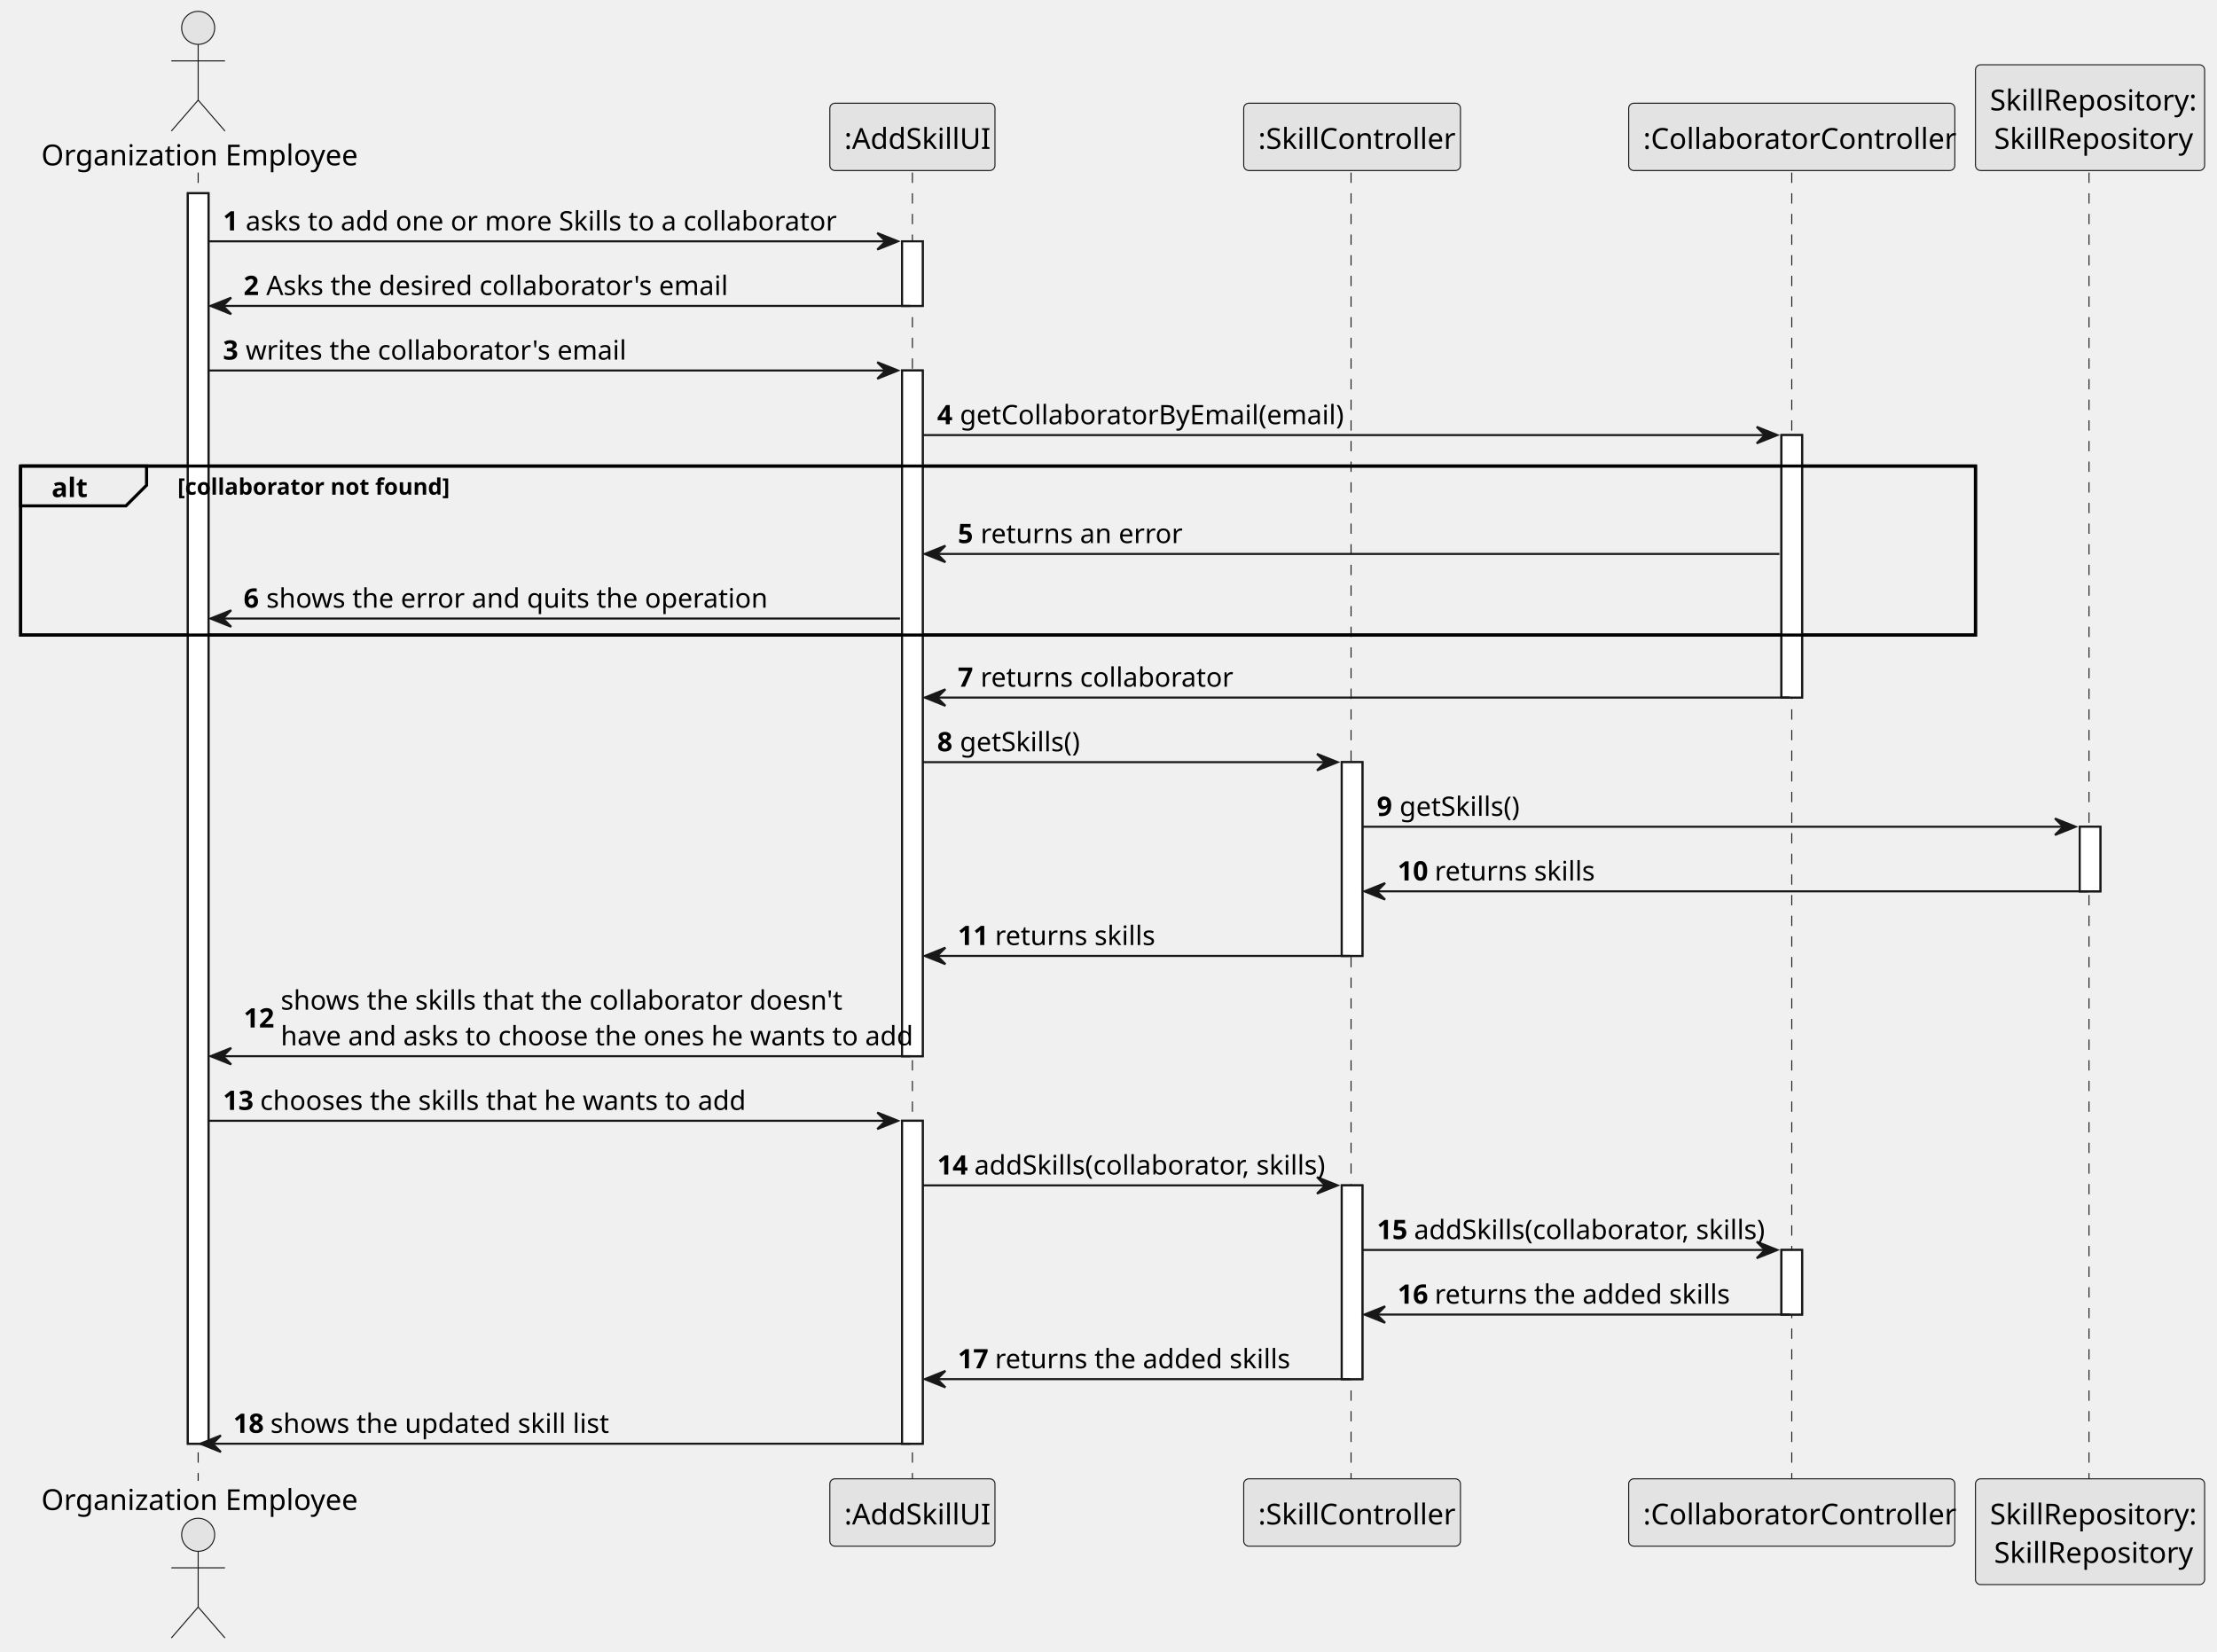
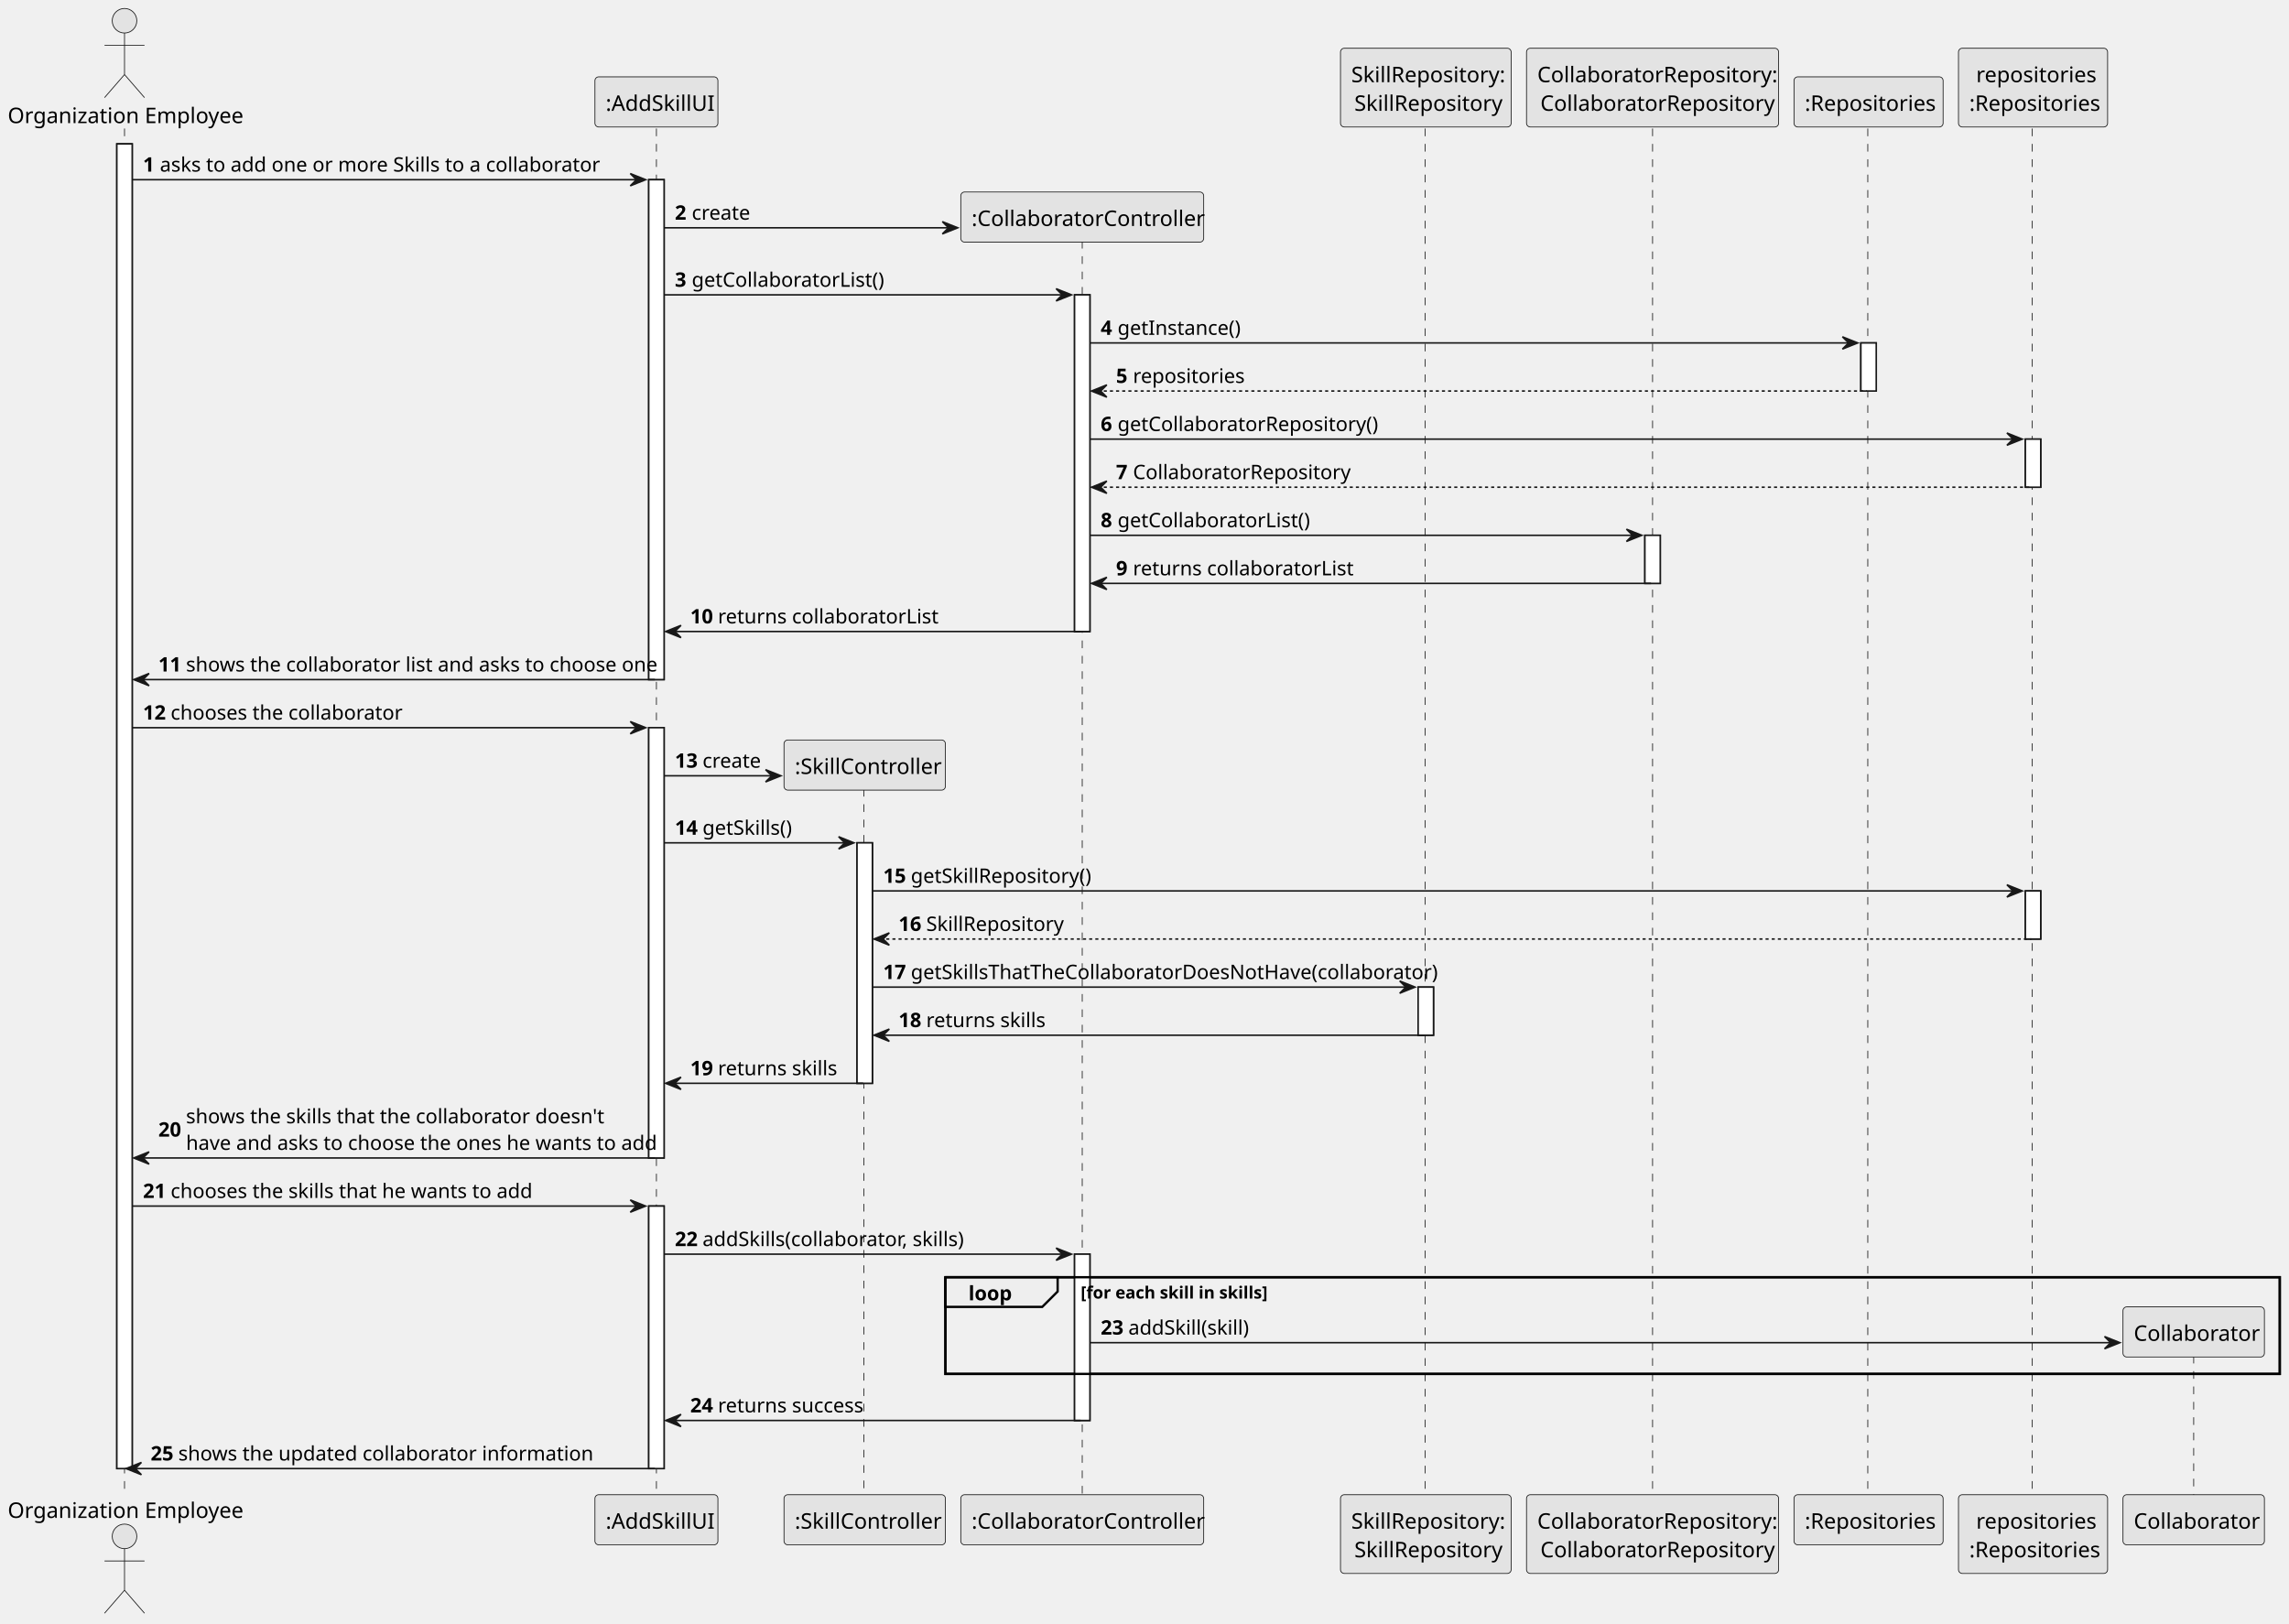
- <svg xmlns="http://www.w3.org/2000/svg" contentStyleType="text/css" height="800px" preserveAspectRatio="none" style="width:1074px;height:800px;background:#FFFFFF;" version="1.1" viewBox="0 0 1074 800" width="1074px" zoomAndPan="magnify">
+ <svg xmlns="http://www.w3.org/2000/svg" contentStyleType="text/css" height="1056px" preserveAspectRatio="none" style="width:1489px;height:1056px;background:#FFFFFF;" version="1.1" viewBox="0 0 1489 1056" width="1489px" zoomAndPan="magnify">
  <defs />
  <g>
-     <rect fill="#FFFFFF" height="605.82" style="stroke:#181818;stroke-width:1.0;" width="10" x="91" y="93.621" />
-     <rect fill="#FFFFFF" height="31.291" style="stroke:#181818;stroke-width:1.0;" width="10" x="437" y="116.912" />
-     <rect fill="#FFFFFF" height="332.201" style="stroke:#181818;stroke-width:1.0;" width="10" x="437" y="179.494" />
-     <rect fill="#FFFFFF" height="156.455" style="stroke:#181818;stroke-width:1.0;" width="10" x="437" y="542.986" />
-     <rect fill="#FFFFFF" height="93.873" style="stroke:#181818;stroke-width:1.0;" width="10" x="650" y="369.24" />
-     <rect fill="#FFFFFF" height="93.873" style="stroke:#181818;stroke-width:1.0;" width="10" x="650" y="574.277" />
-     <rect fill="#FFFFFF" height="127.164" style="stroke:#181818;stroke-width:1.0;" width="10" x="863" y="210.785" />
-     <rect fill="#FFFFFF" height="31.291" style="stroke:#181818;stroke-width:1.0;" width="10" x="863" y="605.568" />
-     <rect fill="#FFFFFF" height="31.291" style="stroke:#181818;stroke-width:1.0;" width="10" x="1007.5" y="400.531" />
-     <rect fill="none" height="81.873" style="stroke:#000000;stroke-width:1.5;" width="947" x="10" y="225.785" />
-     <line style="stroke:#181818;stroke-width:0.5;stroke-dasharray:5.0,5.0;" x1="96" x2="96" y1="83.621" y2="717.441" />
-     <line style="stroke:#181818;stroke-width:0.5;stroke-dasharray:5.0,5.0;" x1="442" x2="442" y1="83.621" y2="717.441" />
-     <line style="stroke:#181818;stroke-width:0.5;stroke-dasharray:5.0,5.0;" x1="654.5" x2="654.5" y1="83.621" y2="717.441" />
-     <line style="stroke:#181818;stroke-width:0.5;stroke-dasharray:5.0,5.0;" x1="868" x2="868" y1="83.621" y2="717.441" />
-     <line style="stroke:#181818;stroke-width:0.5;stroke-dasharray:5.0,5.0;" x1="1012" x2="1012" y1="83.621" y2="717.441" />
-     <text fill="#000000" font-family="sans-serif" font-size="14" lengthAdjust="spacing" textLength="146" x="20" y="80.107">Organization Employee</text>
-     <ellipse cx="96" cy="13.5" fill="#E3E3E3" rx="8" ry="8" style="stroke:#181818;stroke-width:0.5;" />
-     <path d="M96,21.5 L96,48.5 M83,29.5 L109,29.5 M96,48.5 L83,63.5 M96,48.5 L109,63.5 " fill="none" style="stroke:#181818;stroke-width:0.5;" />
-     <text fill="#000000" font-family="sans-serif" font-size="14" lengthAdjust="spacing" textLength="146" x="20" y="731.549">Organization Employee</text>
-     <ellipse cx="96" cy="743.562" fill="#E3E3E3" rx="8" ry="8" style="stroke:#181818;stroke-width:0.5;" />
-     <path d="M96,751.562 L96,778.562 M83,759.562 L109,759.562 M96,778.562 L83,793.562 M96,778.562 L109,793.562 " fill="none" style="stroke:#181818;stroke-width:0.5;" />
-     <rect fill="#E3E3E3" height="32.621" rx="2.5" ry="2.5" style="stroke:#181818;stroke-width:0.5;" width="80" x="402" y="50" />
-     <text fill="#000000" font-family="sans-serif" font-size="14" lengthAdjust="spacing" textLength="66" x="409" y="72.107">:AddSkillUI</text>
-     <rect fill="#E3E3E3" height="32.621" rx="2.5" ry="2.5" style="stroke:#181818;stroke-width:0.5;" width="80" x="402" y="716.441" />
-     <text fill="#000000" font-family="sans-serif" font-size="14" lengthAdjust="spacing" textLength="66" x="409" y="738.549">:AddSkillUI</text>
-     <rect fill="#E3E3E3" height="32.621" rx="2.5" ry="2.5" style="stroke:#181818;stroke-width:0.5;" width="105" x="602.5" y="50" />
-     <text fill="#000000" font-family="sans-serif" font-size="14" lengthAdjust="spacing" textLength="91" x="609.5" y="72.107">:SkillController</text>
-     <rect fill="#E3E3E3" height="32.621" rx="2.5" ry="2.5" style="stroke:#181818;stroke-width:0.5;" width="105" x="602.5" y="716.441" />
-     <text fill="#000000" font-family="sans-serif" font-size="14" lengthAdjust="spacing" textLength="91" x="609.5" y="738.549">:SkillController</text>
-     <rect fill="#E3E3E3" height="32.621" rx="2.5" ry="2.5" style="stroke:#181818;stroke-width:0.5;" width="158" x="789" y="50" />
-     <text fill="#000000" font-family="sans-serif" font-size="14" lengthAdjust="spacing" textLength="144" x="796" y="72.107">:CollaboratorController</text>
-     <rect fill="#E3E3E3" height="32.621" rx="2.5" ry="2.5" style="stroke:#181818;stroke-width:0.5;" width="158" x="789" y="716.441" />
-     <text fill="#000000" font-family="sans-serif" font-size="14" lengthAdjust="spacing" textLength="144" x="796" y="738.549">:CollaboratorController</text>
-     <rect fill="#E3E3E3" height="51.242" rx="2.5" ry="2.5" style="stroke:#181818;stroke-width:0.5;" width="111" x="957" y="31.379" />
-     <text fill="#000000" font-family="sans-serif" font-size="14" lengthAdjust="spacing" textLength="97" x="964" y="53.486">SkillRepository:</text>
-     <text fill="#000000" font-family="sans-serif" font-size="14" lengthAdjust="spacing" textLength="93" x="966" y="72.107">SkillRepository</text>
-     <rect fill="#E3E3E3" height="51.242" rx="2.5" ry="2.5" style="stroke:#181818;stroke-width:0.5;" width="111" x="957" y="716.441" />
-     <text fill="#000000" font-family="sans-serif" font-size="14" lengthAdjust="spacing" textLength="97" x="964" y="738.549">SkillRepository:</text>
-     <text fill="#000000" font-family="sans-serif" font-size="14" lengthAdjust="spacing" textLength="93" x="966" y="757.17">SkillRepository</text>
-     <rect fill="#FFFFFF" height="605.82" style="stroke:#181818;stroke-width:1.0;" width="10" x="91" y="93.621" />
-     <rect fill="#FFFFFF" height="31.291" style="stroke:#181818;stroke-width:1.0;" width="10" x="437" y="116.912" />
-     <rect fill="#FFFFFF" height="332.201" style="stroke:#181818;stroke-width:1.0;" width="10" x="437" y="179.494" />
-     <rect fill="#FFFFFF" height="156.455" style="stroke:#181818;stroke-width:1.0;" width="10" x="437" y="542.986" />
-     <rect fill="#FFFFFF" height="93.873" style="stroke:#181818;stroke-width:1.0;" width="10" x="650" y="369.24" />
-     <rect fill="#FFFFFF" height="93.873" style="stroke:#181818;stroke-width:1.0;" width="10" x="650" y="574.277" />
-     <rect fill="#FFFFFF" height="127.164" style="stroke:#181818;stroke-width:1.0;" width="10" x="863" y="210.785" />
-     <rect fill="#FFFFFF" height="31.291" style="stroke:#181818;stroke-width:1.0;" width="10" x="863" y="605.568" />
-     <rect fill="#FFFFFF" height="31.291" style="stroke:#181818;stroke-width:1.0;" width="10" x="1007.5" y="400.531" />
-     <polygon fill="#181818" points="425,112.912,435,116.912,425,120.912,429,116.912" style="stroke:#181818;stroke-width:1.0;" />
-     <line style="stroke:#181818;stroke-width:1.0;" x1="101" x2="431" y1="116.912" y2="116.912" />
-     <text fill="#000000" font-family="sans-serif" font-size="13" font-weight="bold" lengthAdjust="spacing" textLength="7" x="108" y="111.649">1</text>
-     <text fill="#000000" font-family="sans-serif" font-size="13" lengthAdjust="spacing" textLength="274" x="119" y="111.649">asks to add one or more Skills to a collaborator</text>
-     <polygon fill="#181818" points="112,144.203,102,148.203,112,152.203,108,148.203" style="stroke:#181818;stroke-width:1.0;" />
-     <line style="stroke:#181818;stroke-width:1.0;" x1="106" x2="441" y1="148.203" y2="148.203" />
-     <text fill="#000000" font-family="sans-serif" font-size="13" font-weight="bold" lengthAdjust="spacing" textLength="7" x="118" y="142.94">2</text>
-     <text fill="#000000" font-family="sans-serif" font-size="13" lengthAdjust="spacing" textLength="213" x="129" y="142.94">Asks the desired collaborator's email</text>
-     <polygon fill="#181818" points="425,175.494,435,179.494,425,183.494,429,179.494" style="stroke:#181818;stroke-width:1.0;" />
-     <line style="stroke:#181818;stroke-width:1.0;" x1="101" x2="431" y1="179.494" y2="179.494" />
-     <text fill="#000000" font-family="sans-serif" font-size="13" font-weight="bold" lengthAdjust="spacing" textLength="7" x="108" y="174.231">3</text>
-     <text fill="#000000" font-family="sans-serif" font-size="13" lengthAdjust="spacing" textLength="171" x="119" y="174.231">writes the collaborator's email</text>
-     <polygon fill="#181818" points="851,206.785,861,210.785,851,214.785,855,210.785" style="stroke:#181818;stroke-width:1.0;" />
-     <line style="stroke:#181818;stroke-width:1.0;" x1="447" x2="857" y1="210.785" y2="210.785" />
-     <text fill="#000000" font-family="sans-serif" font-size="13" font-weight="bold" lengthAdjust="spacing" textLength="7" x="454" y="205.523">4</text>
-     <text fill="#000000" font-family="sans-serif" font-size="13" lengthAdjust="spacing" textLength="175" x="465" y="205.523">getCollaboratorByEmail(email)</text>
-     <path d="M10,225.785 L71,225.785 L71,235.076 L61,245.076 L10,245.076 L10,225.785 " fill="#EEEEEE" style="stroke:#000000;stroke-width:1.5;" />
-     <rect fill="none" height="81.873" style="stroke:#000000;stroke-width:1.5;" width="947" x="10" y="225.785" />
-     <text fill="#000000" font-family="sans-serif" font-size="13" font-weight="bold" lengthAdjust="spacing" textLength="16" x="25" y="240.814">alt</text>
-     <text fill="#000000" font-family="sans-serif" font-size="11" font-weight="bold" lengthAdjust="spacing" textLength="130" x="86" y="239.655">[collaborator not found]</text>
-     <polygon fill="#181818" points="458,264.367,448,268.367,458,272.367,454,268.367" style="stroke:#181818;stroke-width:1.0;" />
-     <line style="stroke:#181818;stroke-width:1.0;" x1="452" x2="862" y1="268.367" y2="268.367" />
-     <text fill="#000000" font-family="sans-serif" font-size="13" font-weight="bold" lengthAdjust="spacing" textLength="7" x="464" y="263.104">5</text>
-     <text fill="#000000" font-family="sans-serif" font-size="13" lengthAdjust="spacing" textLength="88" x="475" y="263.104">returns an error</text>
-     <polygon fill="#181818" points="112,295.658,102,299.658,112,303.658,108,299.658" style="stroke:#181818;stroke-width:1.0;" />
-     <line style="stroke:#181818;stroke-width:1.0;" x1="106" x2="436" y1="299.658" y2="299.658" />
-     <text fill="#000000" font-family="sans-serif" font-size="13" font-weight="bold" lengthAdjust="spacing" textLength="7" x="118" y="294.396">6</text>
-     <text fill="#000000" font-family="sans-serif" font-size="13" lengthAdjust="spacing" textLength="225" x="129" y="294.396">shows the error and quits the operation</text>
-     <polygon fill="#181818" points="458,333.949,448,337.949,458,341.949,454,337.949" style="stroke:#181818;stroke-width:1.0;" />
-     <line style="stroke:#181818;stroke-width:1.0;" x1="452" x2="867" y1="337.949" y2="337.949" />
-     <text fill="#000000" font-family="sans-serif" font-size="13" font-weight="bold" lengthAdjust="spacing" textLength="7" x="464" y="332.687">7</text>
-     <text fill="#000000" font-family="sans-serif" font-size="13" lengthAdjust="spacing" textLength="111" x="475" y="332.687">returns collaborator</text>
-     <polygon fill="#181818" points="638,365.24,648,369.24,638,373.24,642,369.24" style="stroke:#181818;stroke-width:1.0;" />
-     <line style="stroke:#181818;stroke-width:1.0;" x1="447" x2="644" y1="369.24" y2="369.24" />
-     <text fill="#000000" font-family="sans-serif" font-size="13" font-weight="bold" lengthAdjust="spacing" textLength="7" x="454" y="363.978">8</text>
-     <text fill="#000000" font-family="sans-serif" font-size="13" lengthAdjust="spacing" textLength="58" x="465" y="363.978">getSkills()</text>
-     <polygon fill="#181818" points="995.5,396.531,1005.5,400.531,995.5,404.531,999.5,400.531" style="stroke:#181818;stroke-width:1.0;" />
-     <line style="stroke:#181818;stroke-width:1.0;" x1="660" x2="1001.5" y1="400.531" y2="400.531" />
-     <text fill="#000000" font-family="sans-serif" font-size="13" font-weight="bold" lengthAdjust="spacing" textLength="7" x="667" y="395.269">9</text>
-     <text fill="#000000" font-family="sans-serif" font-size="13" lengthAdjust="spacing" textLength="58" x="678" y="395.269">getSkills()</text>
-     <polygon fill="#181818" points="671,427.822,661,431.822,671,435.822,667,431.822" style="stroke:#181818;stroke-width:1.0;" />
-     <line style="stroke:#181818;stroke-width:1.0;" x1="665" x2="1011.5" y1="431.822" y2="431.822" />
-     <text fill="#000000" font-family="sans-serif" font-size="13" font-weight="bold" lengthAdjust="spacing" textLength="14" x="677" y="426.56">10</text>
-     <text fill="#000000" font-family="sans-serif" font-size="13" lengthAdjust="spacing" textLength="74" x="695" y="426.56">returns skills</text>
-     <polygon fill="#181818" points="458,459.113,448,463.113,458,467.113,454,463.113" style="stroke:#181818;stroke-width:1.0;" />
-     <line style="stroke:#181818;stroke-width:1.0;" x1="452" x2="654" y1="463.113" y2="463.113" />
-     <text fill="#000000" font-family="sans-serif" font-size="13" font-weight="bold" lengthAdjust="spacing" textLength="14" x="464" y="457.851">11</text>
-     <text fill="#000000" font-family="sans-serif" font-size="13" lengthAdjust="spacing" textLength="74" x="482" y="457.851">returns skills</text>
-     <polygon fill="#181818" points="112,507.695,102,511.695,112,515.695,108,511.695" style="stroke:#181818;stroke-width:1.0;" />
-     <line style="stroke:#181818;stroke-width:1.0;" x1="106" x2="441" y1="511.695" y2="511.695" />
-     <text fill="#000000" font-family="sans-serif" font-size="13" font-weight="bold" lengthAdjust="spacing" textLength="14" x="118" y="497.787">12</text>
-     <text fill="#000000" font-family="sans-serif" font-size="13" lengthAdjust="spacing" textLength="257" x="136" y="489.142">shows the skills that the collaborator doesn't</text>
-     <text fill="#000000" font-family="sans-serif" font-size="13" lengthAdjust="spacing" textLength="294" x="136" y="506.433">have and asks to choose the ones he wants to add</text>
-     <polygon fill="#181818" points="425,538.986,435,542.986,425,546.986,429,542.986" style="stroke:#181818;stroke-width:1.0;" />
-     <line style="stroke:#181818;stroke-width:1.0;" x1="101" x2="431" y1="542.986" y2="542.986" />
-     <text fill="#000000" font-family="sans-serif" font-size="13" font-weight="bold" lengthAdjust="spacing" textLength="14" x="108" y="537.724">13</text>
-     <text fill="#000000" font-family="sans-serif" font-size="13" lengthAdjust="spacing" textLength="227" x="126" y="537.724">chooses the skills that he wants to add</text>
-     <polygon fill="#181818" points="638,570.277,648,574.277,638,578.277,642,574.277" style="stroke:#181818;stroke-width:1.0;" />
-     <line style="stroke:#181818;stroke-width:1.0;" x1="447" x2="644" y1="574.277" y2="574.277" />
-     <text fill="#000000" font-family="sans-serif" font-size="13" font-weight="bold" lengthAdjust="spacing" textLength="14" x="454" y="569.015">14</text>
-     <text fill="#000000" font-family="sans-serif" font-size="13" lengthAdjust="spacing" textLength="166" x="472" y="569.015">addSkills(collaborator, skills)</text>
-     <polygon fill="#181818" points="851,601.568,861,605.568,851,609.568,855,605.568" style="stroke:#181818;stroke-width:1.0;" />
-     <line style="stroke:#181818;stroke-width:1.0;" x1="660" x2="857" y1="605.568" y2="605.568" />
-     <text fill="#000000" font-family="sans-serif" font-size="13" font-weight="bold" lengthAdjust="spacing" textLength="14" x="667" y="600.306">15</text>
-     <text fill="#000000" font-family="sans-serif" font-size="13" lengthAdjust="spacing" textLength="166" x="685" y="600.306">addSkills(collaborator, skills)</text>
-     <polygon fill="#181818" points="671,632.859,661,636.859,671,640.859,667,636.859" style="stroke:#181818;stroke-width:1.0;" />
-     <line style="stroke:#181818;stroke-width:1.0;" x1="665" x2="867" y1="636.859" y2="636.859" />
-     <text fill="#000000" font-family="sans-serif" font-size="13" font-weight="bold" lengthAdjust="spacing" textLength="14" x="677" y="631.597">16</text>
-     <text fill="#000000" font-family="sans-serif" font-size="13" lengthAdjust="spacing" textLength="135" x="695" y="631.597">returns the added skills</text>
-     <polygon fill="#181818" points="458,664.15,448,668.15,458,672.15,454,668.15" style="stroke:#181818;stroke-width:1.0;" />
-     <line style="stroke:#181818;stroke-width:1.0;" x1="452" x2="654" y1="668.15" y2="668.15" />
-     <text fill="#000000" font-family="sans-serif" font-size="13" font-weight="bold" lengthAdjust="spacing" textLength="14" x="464" y="662.888">17</text>
-     <text fill="#000000" font-family="sans-serif" font-size="13" lengthAdjust="spacing" textLength="135" x="482" y="662.888">returns the added skills</text>
-     <polygon fill="#181818" points="107,695.441,97,699.441,107,703.441,103,699.441" style="stroke:#181818;stroke-width:1.0;" />
-     <line style="stroke:#181818;stroke-width:1.0;" x1="101" x2="441" y1="699.441" y2="699.441" />
-     <text fill="#000000" font-family="sans-serif" font-size="13" font-weight="bold" lengthAdjust="spacing" textLength="14" x="113" y="694.179">18</text>
-     <text fill="#000000" font-family="sans-serif" font-size="13" lengthAdjust="spacing" textLength="157" x="131" y="694.179">shows the updated skill list</text>
+     <rect fill="#FFFFFF" height="861.848" style="stroke:#181818;stroke-width:1.0;" width="10" x="76" y="93.621" />
+     <rect fill="#FFFFFF" height="325.24" style="stroke:#181818;stroke-width:1.0;" width="10" x="422" y="116.912" />
+     <rect fill="#FFFFFF" height="279.949" style="stroke:#181818;stroke-width:1.0;" width="10" x="422" y="473.443" />
+     <rect fill="#FFFFFF" height="170.785" style="stroke:#181818;stroke-width:1.0;" width="10" x="422" y="784.684" />
+     <rect fill="#FFFFFF" height="156.455" style="stroke:#181818;stroke-width:1.0;" width="10" x="557.5" y="548.356" />
+     <rect fill="#FFFFFF" height="219.037" style="stroke:#181818;stroke-width:1.0;" width="10" x="699" y="191.824" />
+     <rect fill="#FFFFFF" height="108.203" style="stroke:#181818;stroke-width:1.0;" width="10" x="699" y="815.975" />
+     <rect fill="#FFFFFF" height="31.291" style="stroke:#181818;stroke-width:1.0;" width="10" x="922.5" y="642.229" />
+     <rect fill="#FFFFFF" height="31.291" style="stroke:#181818;stroke-width:1.0;" width="10" x="1070" y="348.279" />
+     <rect fill="#FFFFFF" height="31.291" style="stroke:#181818;stroke-width:1.0;" width="10" x="1210.5" y="223.115" />
+     <rect fill="#FFFFFF" height="31.291" style="stroke:#181818;stroke-width:1.0;" width="10" x="1317.5" y="285.697" />
+     <rect fill="#FFFFFF" height="31.291" style="stroke:#181818;stroke-width:1.0;" width="10" x="1317.5" y="579.646" />
+     <rect fill="none" height="62.912" style="stroke:#000000;stroke-width:1.5;" width="868" x="615" y="830.975" />
+     <line style="stroke:#181818;stroke-width:0.5;stroke-dasharray:5.0,5.0;" x1="81" x2="81" y1="83.621" y2="973.469" />
+     <line style="stroke:#181818;stroke-width:0.5;stroke-dasharray:5.0,5.0;" x1="427" x2="427" y1="83.621" y2="973.469" />
+     <line style="stroke:#181818;stroke-width:0.5;stroke-dasharray:5.0,5.0;" x1="562" x2="562" y1="513.254" y2="973.469" />
+     <line style="stroke:#181818;stroke-width:0.5;stroke-dasharray:5.0,5.0;" x1="704" x2="704" y1="156.723" y2="973.469" />
+     <line style="stroke:#181818;stroke-width:0.5;stroke-dasharray:5.0,5.0;" x1="927" x2="927" y1="83.621" y2="973.469" />
+     <line style="stroke:#181818;stroke-width:0.5;stroke-dasharray:5.0,5.0;" x1="1075" x2="1075" y1="83.621" y2="973.469" />
+     <line style="stroke:#181818;stroke-width:0.5;stroke-dasharray:5.0,5.0;" x1="1215" x2="1215" y1="83.621" y2="973.469" />
+     <line style="stroke:#181818;stroke-width:0.5;stroke-dasharray:5.0,5.0;" x1="1322" x2="1322" y1="83.621" y2="973.469" />
+     <line style="stroke:#181818;stroke-width:0.5;stroke-dasharray:5.0,5.0;" x1="1427" x2="1427" y1="882.076" y2="973.469" />
+     <text fill="#000000" font-family="sans-serif" font-size="14" lengthAdjust="spacing" textLength="146" x="5" y="80.107">Organization Employee</text>
+     <ellipse cx="81" cy="13.5" fill="#E3E3E3" rx="8" ry="8" style="stroke:#181818;stroke-width:0.5;" />
+     <path d="M81,21.5 L81,48.5 M68,29.5 L94,29.5 M81,48.5 L68,63.5 M81,48.5 L94,63.5 " fill="none" style="stroke:#181818;stroke-width:0.5;" />
+     <text fill="#000000" font-family="sans-serif" font-size="14" lengthAdjust="spacing" textLength="146" x="5" y="987.576">Organization Employee</text>
+     <ellipse cx="81" cy="999.59" fill="#E3E3E3" rx="8" ry="8" style="stroke:#181818;stroke-width:0.5;" />
+     <path d="M81,1007.59 L81,1034.59 M68,1015.59 L94,1015.59 M81,1034.59 L68,1049.59 M81,1034.59 L94,1049.59 " fill="none" style="stroke:#181818;stroke-width:0.5;" />
+     <rect fill="#E3E3E3" height="32.621" rx="2.5" ry="2.5" style="stroke:#181818;stroke-width:0.5;" width="80" x="387" y="50" />
+     <text fill="#000000" font-family="sans-serif" font-size="14" lengthAdjust="spacing" textLength="66" x="394" y="72.107">:AddSkillUI</text>
+     <rect fill="#E3E3E3" height="32.621" rx="2.5" ry="2.5" style="stroke:#181818;stroke-width:0.5;" width="80" x="387" y="972.469" />
+     <text fill="#000000" font-family="sans-serif" font-size="14" lengthAdjust="spacing" textLength="66" x="394" y="994.576">:AddSkillUI</text>
+     <rect fill="#E3E3E3" height="32.621" rx="2.5" ry="2.5" style="stroke:#181818;stroke-width:0.5;" width="105" x="510" y="972.469" />
+     <text fill="#000000" font-family="sans-serif" font-size="14" lengthAdjust="spacing" textLength="91" x="517" y="994.576">:SkillController</text>
+     <rect fill="#E3E3E3" height="32.621" rx="2.5" ry="2.5" style="stroke:#181818;stroke-width:0.5;" width="158" x="625" y="972.469" />
+     <text fill="#000000" font-family="sans-serif" font-size="14" lengthAdjust="spacing" textLength="144" x="632" y="994.576">:CollaboratorController</text>
+     <rect fill="#E3E3E3" height="51.242" rx="2.5" ry="2.5" style="stroke:#181818;stroke-width:0.5;" width="111" x="872" y="31.379" />
+     <text fill="#000000" font-family="sans-serif" font-size="14" lengthAdjust="spacing" textLength="97" x="879" y="53.486">SkillRepository:</text>
+     <text fill="#000000" font-family="sans-serif" font-size="14" lengthAdjust="spacing" textLength="93" x="881" y="72.107">SkillRepository</text>
+     <rect fill="#E3E3E3" height="51.242" rx="2.5" ry="2.5" style="stroke:#181818;stroke-width:0.5;" width="111" x="872" y="972.469" />
+     <text fill="#000000" font-family="sans-serif" font-size="14" lengthAdjust="spacing" textLength="97" x="879" y="994.576">SkillRepository:</text>
+     <text fill="#000000" font-family="sans-serif" font-size="14" lengthAdjust="spacing" textLength="93" x="881" y="1013.197">SkillRepository</text>
+     <rect fill="#E3E3E3" height="51.242" rx="2.5" ry="2.5" style="stroke:#181818;stroke-width:0.5;" width="164" x="993" y="31.379" />
+     <text fill="#000000" font-family="sans-serif" font-size="14" lengthAdjust="spacing" textLength="150" x="1000" y="53.486">CollaboratorRepository:</text>
+     <text fill="#000000" font-family="sans-serif" font-size="14" lengthAdjust="spacing" textLength="146" x="1002" y="72.107">CollaboratorRepository</text>
+     <rect fill="#E3E3E3" height="51.242" rx="2.5" ry="2.5" style="stroke:#181818;stroke-width:0.5;" width="164" x="993" y="972.469" />
+     <text fill="#000000" font-family="sans-serif" font-size="14" lengthAdjust="spacing" textLength="150" x="1000" y="994.576">CollaboratorRepository:</text>
+     <text fill="#000000" font-family="sans-serif" font-size="14" lengthAdjust="spacing" textLength="146" x="1002" y="1013.197">CollaboratorRepository</text>
+     <rect fill="#E3E3E3" height="32.621" rx="2.5" ry="2.5" style="stroke:#181818;stroke-width:0.5;" width="97" x="1167" y="50" />
+     <text fill="#000000" font-family="sans-serif" font-size="14" lengthAdjust="spacing" textLength="83" x="1174" y="72.107">:Repositories</text>
+     <rect fill="#E3E3E3" height="32.621" rx="2.5" ry="2.5" style="stroke:#181818;stroke-width:0.5;" width="97" x="1167" y="972.469" />
+     <text fill="#000000" font-family="sans-serif" font-size="14" lengthAdjust="spacing" textLength="83" x="1174" y="994.576">:Repositories</text>
+     <rect fill="#E3E3E3" height="51.242" rx="2.5" ry="2.5" style="stroke:#181818;stroke-width:0.5;" width="97" x="1274" y="31.379" />
+     <text fill="#000000" font-family="sans-serif" font-size="14" lengthAdjust="spacing" textLength="74" x="1285.5" y="53.486">repositories</text>
+     <text fill="#000000" font-family="sans-serif" font-size="14" lengthAdjust="spacing" textLength="83" x="1281" y="72.107">:Repositories</text>
+     <rect fill="#E3E3E3" height="51.242" rx="2.5" ry="2.5" style="stroke:#181818;stroke-width:0.5;" width="97" x="1274" y="972.469" />
+     <text fill="#000000" font-family="sans-serif" font-size="14" lengthAdjust="spacing" textLength="74" x="1285.5" y="994.576">repositories</text>
+     <text fill="#000000" font-family="sans-serif" font-size="14" lengthAdjust="spacing" textLength="83" x="1281" y="1013.197">:Repositories</text>
+     <rect fill="#E3E3E3" height="32.621" rx="2.5" ry="2.5" style="stroke:#181818;stroke-width:0.5;" width="92" x="1381" y="972.469" />
+     <text fill="#000000" font-family="sans-serif" font-size="14" lengthAdjust="spacing" textLength="78" x="1388" y="994.576">Collaborator</text>
+     <rect fill="#FFFFFF" height="861.848" style="stroke:#181818;stroke-width:1.0;" width="10" x="76" y="93.621" />
+     <rect fill="#FFFFFF" height="325.24" style="stroke:#181818;stroke-width:1.0;" width="10" x="422" y="116.912" />
+     <rect fill="#FFFFFF" height="279.949" style="stroke:#181818;stroke-width:1.0;" width="10" x="422" y="473.443" />
+     <rect fill="#FFFFFF" height="170.785" style="stroke:#181818;stroke-width:1.0;" width="10" x="422" y="784.684" />
+     <rect fill="#FFFFFF" height="156.455" style="stroke:#181818;stroke-width:1.0;" width="10" x="557.5" y="548.356" />
+     <rect fill="#FFFFFF" height="219.037" style="stroke:#181818;stroke-width:1.0;" width="10" x="699" y="191.824" />
+     <rect fill="#FFFFFF" height="108.203" style="stroke:#181818;stroke-width:1.0;" width="10" x="699" y="815.975" />
+     <rect fill="#FFFFFF" height="31.291" style="stroke:#181818;stroke-width:1.0;" width="10" x="922.5" y="642.229" />
+     <rect fill="#FFFFFF" height="31.291" style="stroke:#181818;stroke-width:1.0;" width="10" x="1070" y="348.279" />
+     <rect fill="#FFFFFF" height="31.291" style="stroke:#181818;stroke-width:1.0;" width="10" x="1210.5" y="223.115" />
+     <rect fill="#FFFFFF" height="31.291" style="stroke:#181818;stroke-width:1.0;" width="10" x="1317.5" y="285.697" />
+     <rect fill="#FFFFFF" height="31.291" style="stroke:#181818;stroke-width:1.0;" width="10" x="1317.5" y="579.646" />
+     <polygon fill="#181818" points="410,112.912,420,116.912,410,120.912,414,116.912" style="stroke:#181818;stroke-width:1.0;" />
+     <line style="stroke:#181818;stroke-width:1.0;" x1="86" x2="416" y1="116.912" y2="116.912" />
+     <text fill="#000000" font-family="sans-serif" font-size="13" font-weight="bold" lengthAdjust="spacing" textLength="7" x="93" y="111.649">1</text>
+     <text fill="#000000" font-family="sans-serif" font-size="13" lengthAdjust="spacing" textLength="274" x="104" y="111.649">asks to add one or more Skills to a collaborator</text>
+     <polygon fill="#181818" points="613,144.203,623,148.203,613,152.203,617,148.203" style="stroke:#181818;stroke-width:1.0;" />
+     <line style="stroke:#181818;stroke-width:1.0;" x1="432" x2="619" y1="148.203" y2="148.203" />
+     <text fill="#000000" font-family="sans-serif" font-size="13" font-weight="bold" lengthAdjust="spacing" textLength="7" x="439" y="142.94">2</text>
+     <text fill="#000000" font-family="sans-serif" font-size="13" lengthAdjust="spacing" textLength="36" x="450" y="142.94">create</text>
+     <rect fill="#E3E3E3" height="32.621" rx="2.5" ry="2.5" style="stroke:#181818;stroke-width:0.5;" width="158" x="625" y="124.912" />
+     <text fill="#000000" font-family="sans-serif" font-size="14" lengthAdjust="spacing" textLength="144" x="632" y="147.019">:CollaboratorController</text>
+     <polygon fill="#181818" points="687,187.824,697,191.824,687,195.824,691,191.824" style="stroke:#181818;stroke-width:1.0;" />
+     <line style="stroke:#181818;stroke-width:1.0;" x1="432" x2="693" y1="191.824" y2="191.824" />
+     <text fill="#000000" font-family="sans-serif" font-size="13" font-weight="bold" lengthAdjust="spacing" textLength="7" x="439" y="186.561">3</text>
+     <text fill="#000000" font-family="sans-serif" font-size="13" lengthAdjust="spacing" textLength="116" x="450" y="186.561">getCollaboratorList()</text>
+     <polygon fill="#181818" points="1198.5,219.115,1208.5,223.115,1198.5,227.115,1202.5,223.115" style="stroke:#181818;stroke-width:1.0;" />
+     <line style="stroke:#181818;stroke-width:1.0;" x1="709" x2="1204.5" y1="223.115" y2="223.115" />
+     <text fill="#000000" font-family="sans-serif" font-size="13" font-weight="bold" lengthAdjust="spacing" textLength="7" x="716" y="217.852">4</text>
+     <text fill="#000000" font-family="sans-serif" font-size="13" lengthAdjust="spacing" textLength="75" x="727" y="217.852">getInstance()</text>
+     <polygon fill="#181818" points="720,250.406,710,254.406,720,258.406,716,254.406" style="stroke:#181818;stroke-width:1.0;" />
+     <line style="stroke:#181818;stroke-width:1.0;stroke-dasharray:2.0,2.0;" x1="714" x2="1214.5" y1="254.406" y2="254.406" />
+     <text fill="#000000" font-family="sans-serif" font-size="13" font-weight="bold" lengthAdjust="spacing" textLength="7" x="726" y="249.144">5</text>
+     <text fill="#000000" font-family="sans-serif" font-size="13" lengthAdjust="spacing" textLength="67" x="737" y="249.144">repositories</text>
+     <polygon fill="#181818" points="1305.5,281.697,1315.5,285.697,1305.5,289.697,1309.5,285.697" style="stroke:#181818;stroke-width:1.0;" />
+     <line style="stroke:#181818;stroke-width:1.0;" x1="709" x2="1311.5" y1="285.697" y2="285.697" />
+     <text fill="#000000" font-family="sans-serif" font-size="13" font-weight="bold" lengthAdjust="spacing" textLength="7" x="716" y="280.435">6</text>
+     <text fill="#000000" font-family="sans-serif" font-size="13" lengthAdjust="spacing" textLength="157" x="727" y="280.435">getCollaboratorRepository()</text>
+     <polygon fill="#181818" points="720,312.988,710,316.988,720,320.988,716,316.988" style="stroke:#181818;stroke-width:1.0;" />
+     <line style="stroke:#181818;stroke-width:1.0;stroke-dasharray:2.0,2.0;" x1="714" x2="1321.5" y1="316.988" y2="316.988" />
+     <text fill="#000000" font-family="sans-serif" font-size="13" font-weight="bold" lengthAdjust="spacing" textLength="7" x="726" y="311.726">7</text>
+     <text fill="#000000" font-family="sans-serif" font-size="13" lengthAdjust="spacing" textLength="131" x="737" y="311.726">CollaboratorRepository</text>
+     <polygon fill="#181818" points="1058,344.279,1068,348.279,1058,352.279,1062,348.279" style="stroke:#181818;stroke-width:1.0;" />
+     <line style="stroke:#181818;stroke-width:1.0;" x1="709" x2="1064" y1="348.279" y2="348.279" />
+     <text fill="#000000" font-family="sans-serif" font-size="13" font-weight="bold" lengthAdjust="spacing" textLength="7" x="716" y="343.017">8</text>
+     <text fill="#000000" font-family="sans-serif" font-size="13" lengthAdjust="spacing" textLength="116" x="727" y="343.017">getCollaboratorList()</text>
+     <polygon fill="#181818" points="720,375.57,710,379.57,720,383.57,716,379.57" style="stroke:#181818;stroke-width:1.0;" />
+     <line style="stroke:#181818;stroke-width:1.0;" x1="714" x2="1074" y1="379.57" y2="379.57" />
+     <text fill="#000000" font-family="sans-serif" font-size="13" font-weight="bold" lengthAdjust="spacing" textLength="7" x="726" y="374.308">9</text>
+     <text fill="#000000" font-family="sans-serif" font-size="13" lengthAdjust="spacing" textLength="132" x="737" y="374.308">returns collaboratorList</text>
+     <polygon fill="#181818" points="443,406.861,433,410.861,443,414.861,439,410.861" style="stroke:#181818;stroke-width:1.0;" />
+     <line style="stroke:#181818;stroke-width:1.0;" x1="437" x2="703" y1="410.861" y2="410.861" />
+     <text fill="#000000" font-family="sans-serif" font-size="13" font-weight="bold" lengthAdjust="spacing" textLength="14" x="449" y="405.599">10</text>
+     <text fill="#000000" font-family="sans-serif" font-size="13" lengthAdjust="spacing" textLength="132" x="467" y="405.599">returns collaboratorList</text>
+     <polygon fill="#181818" points="97,438.152,87,442.152,97,446.152,93,442.152" style="stroke:#181818;stroke-width:1.0;" />
+     <line style="stroke:#181818;stroke-width:1.0;" x1="91" x2="426" y1="442.152" y2="442.152" />
+     <text fill="#000000" font-family="sans-serif" font-size="13" font-weight="bold" lengthAdjust="spacing" textLength="14" x="103" y="436.89">11</text>
+     <text fill="#000000" font-family="sans-serif" font-size="13" lengthAdjust="spacing" textLength="294" x="121" y="436.89">shows the collaborator list and asks to choose one</text>
+     <polygon fill="#181818" points="410,469.443,420,473.443,410,477.443,414,473.443" style="stroke:#181818;stroke-width:1.0;" />
+     <line style="stroke:#181818;stroke-width:1.0;" x1="86" x2="416" y1="473.443" y2="473.443" />
+     <text fill="#000000" font-family="sans-serif" font-size="13" font-weight="bold" lengthAdjust="spacing" textLength="14" x="93" y="468.181">12</text>
+     <text fill="#000000" font-family="sans-serif" font-size="13" lengthAdjust="spacing" textLength="142" x="111" y="468.181">chooses the collaborator</text>
+     <polygon fill="#181818" points="498,500.734,508,504.734,498,508.734,502,504.734" style="stroke:#181818;stroke-width:1.0;" />
+     <line style="stroke:#181818;stroke-width:1.0;" x1="432" x2="504" y1="504.734" y2="504.734" />
+     <text fill="#000000" font-family="sans-serif" font-size="13" font-weight="bold" lengthAdjust="spacing" textLength="14" x="439" y="499.472">13</text>
+     <text fill="#000000" font-family="sans-serif" font-size="13" lengthAdjust="spacing" textLength="36" x="457" y="499.472">create</text>
+     <rect fill="#E3E3E3" height="32.621" rx="2.5" ry="2.5" style="stroke:#181818;stroke-width:0.5;" width="105" x="510" y="481.443" />
+     <text fill="#000000" font-family="sans-serif" font-size="14" lengthAdjust="spacing" textLength="91" x="517" y="503.551">:SkillController</text>
+     <polygon fill="#181818" points="545.5,544.356,555.5,548.356,545.5,552.356,549.5,548.356" style="stroke:#181818;stroke-width:1.0;" />
+     <line style="stroke:#181818;stroke-width:1.0;" x1="432" x2="551.5" y1="548.356" y2="548.356" />
+     <text fill="#000000" font-family="sans-serif" font-size="13" font-weight="bold" lengthAdjust="spacing" textLength="14" x="439" y="543.093">14</text>
+     <text fill="#000000" font-family="sans-serif" font-size="13" lengthAdjust="spacing" textLength="58" x="457" y="543.093">getSkills()</text>
+     <polygon fill="#181818" points="1305.5,575.646,1315.5,579.646,1305.5,583.646,1309.5,579.646" style="stroke:#181818;stroke-width:1.0;" />
+     <line style="stroke:#181818;stroke-width:1.0;" x1="567.5" x2="1311.5" y1="579.646" y2="579.646" />
+     <text fill="#000000" font-family="sans-serif" font-size="13" font-weight="bold" lengthAdjust="spacing" textLength="14" x="574.5" y="574.384">15</text>
+     <text fill="#000000" font-family="sans-serif" font-size="13" lengthAdjust="spacing" textLength="113" x="592.5" y="574.384">getSkillRepository()</text>
+     <polygon fill="#181818" points="578.5,606.938,568.5,610.938,578.5,614.938,574.5,610.938" style="stroke:#181818;stroke-width:1.0;" />
+     <line style="stroke:#181818;stroke-width:1.0;stroke-dasharray:2.0,2.0;" x1="572.5" x2="1321.5" y1="610.938" y2="610.938" />
+     <text fill="#000000" font-family="sans-serif" font-size="13" font-weight="bold" lengthAdjust="spacing" textLength="14" x="584.5" y="605.675">16</text>
+     <text fill="#000000" font-family="sans-serif" font-size="13" lengthAdjust="spacing" textLength="87" x="602.5" y="605.675">SkillRepository</text>
+     <polygon fill="#181818" points="910.5,638.229,920.5,642.229,910.5,646.229,914.5,642.229" style="stroke:#181818;stroke-width:1.0;" />
+     <line style="stroke:#181818;stroke-width:1.0;" x1="567.5" x2="916.5" y1="642.229" y2="642.229" />
+     <text fill="#000000" font-family="sans-serif" font-size="13" font-weight="bold" lengthAdjust="spacing" textLength="14" x="574.5" y="636.966">17</text>
+     <text fill="#000000" font-family="sans-serif" font-size="13" lengthAdjust="spacing" textLength="318" x="592.5" y="636.966">getSkillsThatTheCollaboratorDoesNotHave(collaborator)</text>
+     <polygon fill="#181818" points="578.5,669.519,568.5,673.519,578.5,677.519,574.5,673.519" style="stroke:#181818;stroke-width:1.0;" />
+     <line style="stroke:#181818;stroke-width:1.0;" x1="572.5" x2="926.5" y1="673.519" y2="673.519" />
+     <text fill="#000000" font-family="sans-serif" font-size="13" font-weight="bold" lengthAdjust="spacing" textLength="14" x="584.5" y="668.257">18</text>
+     <text fill="#000000" font-family="sans-serif" font-size="13" lengthAdjust="spacing" textLength="74" x="602.5" y="668.257">returns skills</text>
+     <polygon fill="#181818" points="443,700.811,433,704.811,443,708.811,439,704.811" style="stroke:#181818;stroke-width:1.0;" />
+     <line style="stroke:#181818;stroke-width:1.0;" x1="437" x2="561.5" y1="704.811" y2="704.811" />
+     <text fill="#000000" font-family="sans-serif" font-size="13" font-weight="bold" lengthAdjust="spacing" textLength="14" x="449" y="699.548">19</text>
+     <text fill="#000000" font-family="sans-serif" font-size="13" lengthAdjust="spacing" textLength="74" x="467" y="699.548">returns skills</text>
+     <polygon fill="#181818" points="97,749.393,87,753.393,97,757.393,93,753.393" style="stroke:#181818;stroke-width:1.0;" />
+     <line style="stroke:#181818;stroke-width:1.0;" x1="91" x2="426" y1="753.393" y2="753.393" />
+     <text fill="#000000" font-family="sans-serif" font-size="13" font-weight="bold" lengthAdjust="spacing" textLength="14" x="103" y="739.484">20</text>
+     <text fill="#000000" font-family="sans-serif" font-size="13" lengthAdjust="spacing" textLength="257" x="121" y="730.839">shows the skills that the collaborator doesn't</text>
+     <text fill="#000000" font-family="sans-serif" font-size="13" lengthAdjust="spacing" textLength="294" x="121" y="748.13">have and asks to choose the ones he wants to add</text>
+     <polygon fill="#181818" points="410,780.684,420,784.684,410,788.684,414,784.684" style="stroke:#181818;stroke-width:1.0;" />
+     <line style="stroke:#181818;stroke-width:1.0;" x1="86" x2="416" y1="784.684" y2="784.684" />
+     <text fill="#000000" font-family="sans-serif" font-size="13" font-weight="bold" lengthAdjust="spacing" textLength="14" x="93" y="779.421">21</text>
+     <text fill="#000000" font-family="sans-serif" font-size="13" lengthAdjust="spacing" textLength="227" x="111" y="779.421">chooses the skills that he wants to add</text>
+     <polygon fill="#181818" points="687,811.975,697,815.975,687,819.975,691,815.975" style="stroke:#181818;stroke-width:1.0;" />
+     <line style="stroke:#181818;stroke-width:1.0;" x1="432" x2="693" y1="815.975" y2="815.975" />
+     <text fill="#000000" font-family="sans-serif" font-size="13" font-weight="bold" lengthAdjust="spacing" textLength="14" x="439" y="810.712">22</text>
+     <text fill="#000000" font-family="sans-serif" font-size="13" lengthAdjust="spacing" textLength="166" x="457" y="810.712">addSkills(collaborator, skills)</text>
+     <path d="M615,830.975 L688,830.975 L688,840.266 L678,850.266 L615,850.266 L615,830.975 " fill="#EEEEEE" style="stroke:#000000;stroke-width:1.5;" />
+     <rect fill="none" height="62.912" style="stroke:#000000;stroke-width:1.5;" width="868" x="615" y="830.975" />
+     <text fill="#000000" font-family="sans-serif" font-size="13" font-weight="bold" lengthAdjust="spacing" textLength="28" x="630" y="846.003">loop</text>
+     <text fill="#000000" font-family="sans-serif" font-size="11" font-weight="bold" lengthAdjust="spacing" textLength="125" x="703" y="844.845">[for each skill in skills]</text>
+     <polygon fill="#181818" points="1369,869.557,1379,873.557,1369,877.557,1373,873.557" style="stroke:#181818;stroke-width:1.0;" />
+     <line style="stroke:#181818;stroke-width:1.0;" x1="709" x2="1375" y1="873.557" y2="873.557" />
+     <text fill="#000000" font-family="sans-serif" font-size="13" font-weight="bold" lengthAdjust="spacing" textLength="14" x="716" y="868.294">23</text>
+     <text fill="#000000" font-family="sans-serif" font-size="13" lengthAdjust="spacing" textLength="77" x="734" y="868.294">addSkill(skill)</text>
+     <rect fill="#E3E3E3" height="32.621" rx="2.5" ry="2.5" style="stroke:#181818;stroke-width:0.5;" width="92" x="1381" y="850.266" />
+     <text fill="#000000" font-family="sans-serif" font-size="14" lengthAdjust="spacing" textLength="78" x="1388" y="872.373">Collaborator</text>
+     <polygon fill="#181818" points="443,920.178,433,924.178,443,928.178,439,924.178" style="stroke:#181818;stroke-width:1.0;" />
+     <line style="stroke:#181818;stroke-width:1.0;" x1="437" x2="703" y1="924.178" y2="924.178" />
+     <text fill="#000000" font-family="sans-serif" font-size="13" font-weight="bold" lengthAdjust="spacing" textLength="14" x="449" y="918.915">24</text>
+     <text fill="#000000" font-family="sans-serif" font-size="13" lengthAdjust="spacing" textLength="93" x="467" y="918.915">returns success</text>
+     <polygon fill="#181818" points="92,951.469,82,955.469,92,959.469,88,955.469" style="stroke:#181818;stroke-width:1.0;" />
+     <line style="stroke:#181818;stroke-width:1.0;" x1="86" x2="426" y1="955.469" y2="955.469" />
+     <text fill="#000000" font-family="sans-serif" font-size="13" font-weight="bold" lengthAdjust="spacing" textLength="14" x="98" y="950.206">25</text>
+     <text fill="#000000" font-family="sans-serif" font-size="13" lengthAdjust="spacing" textLength="247" x="116" y="950.206">shows the updated collaborator information</text>
  </g>
</svg>
